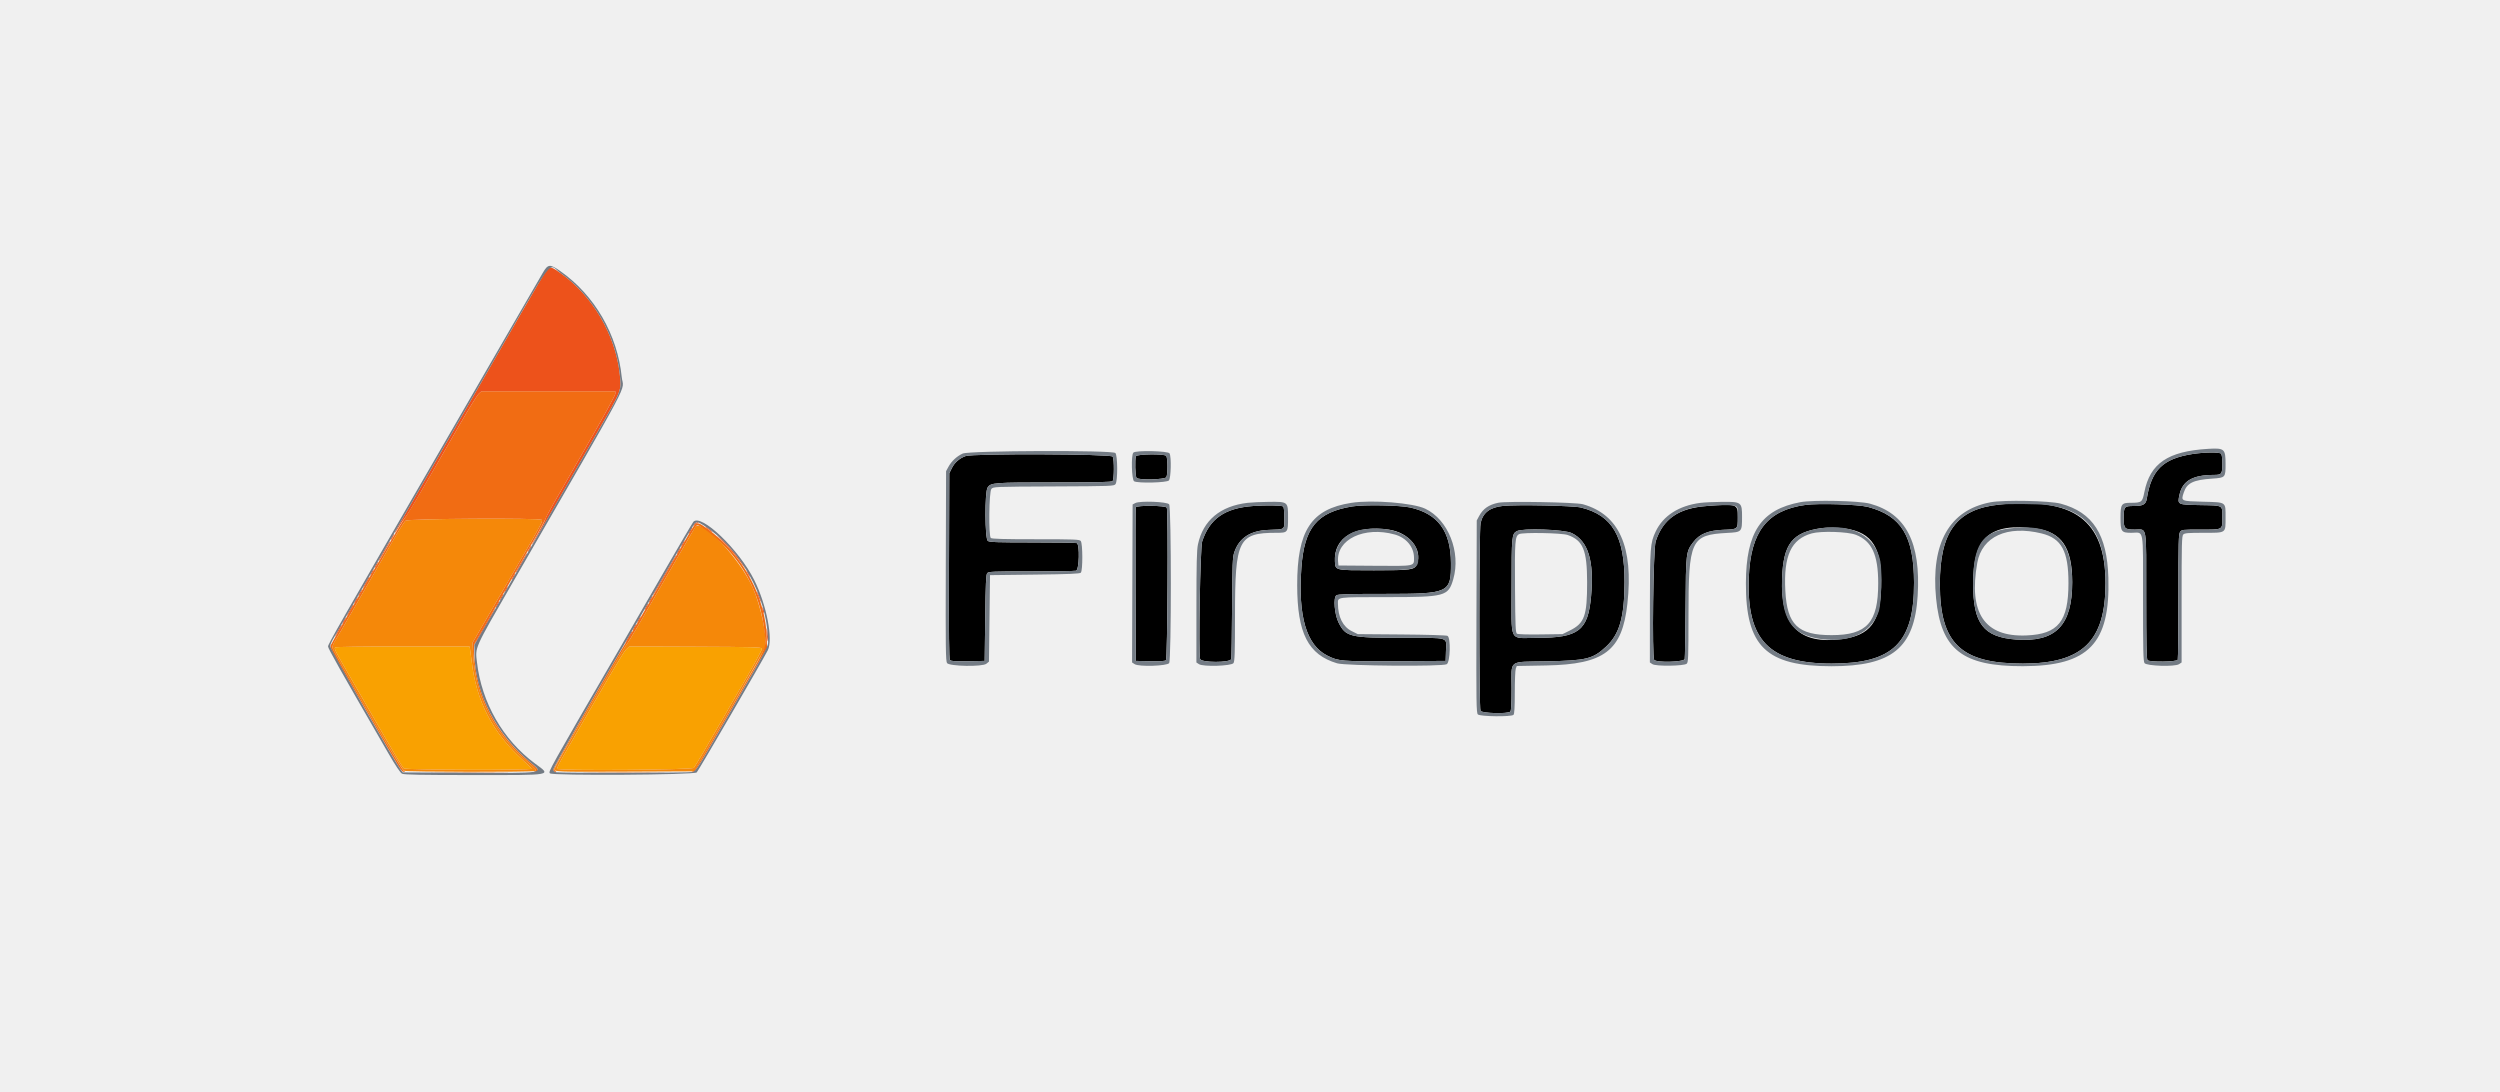
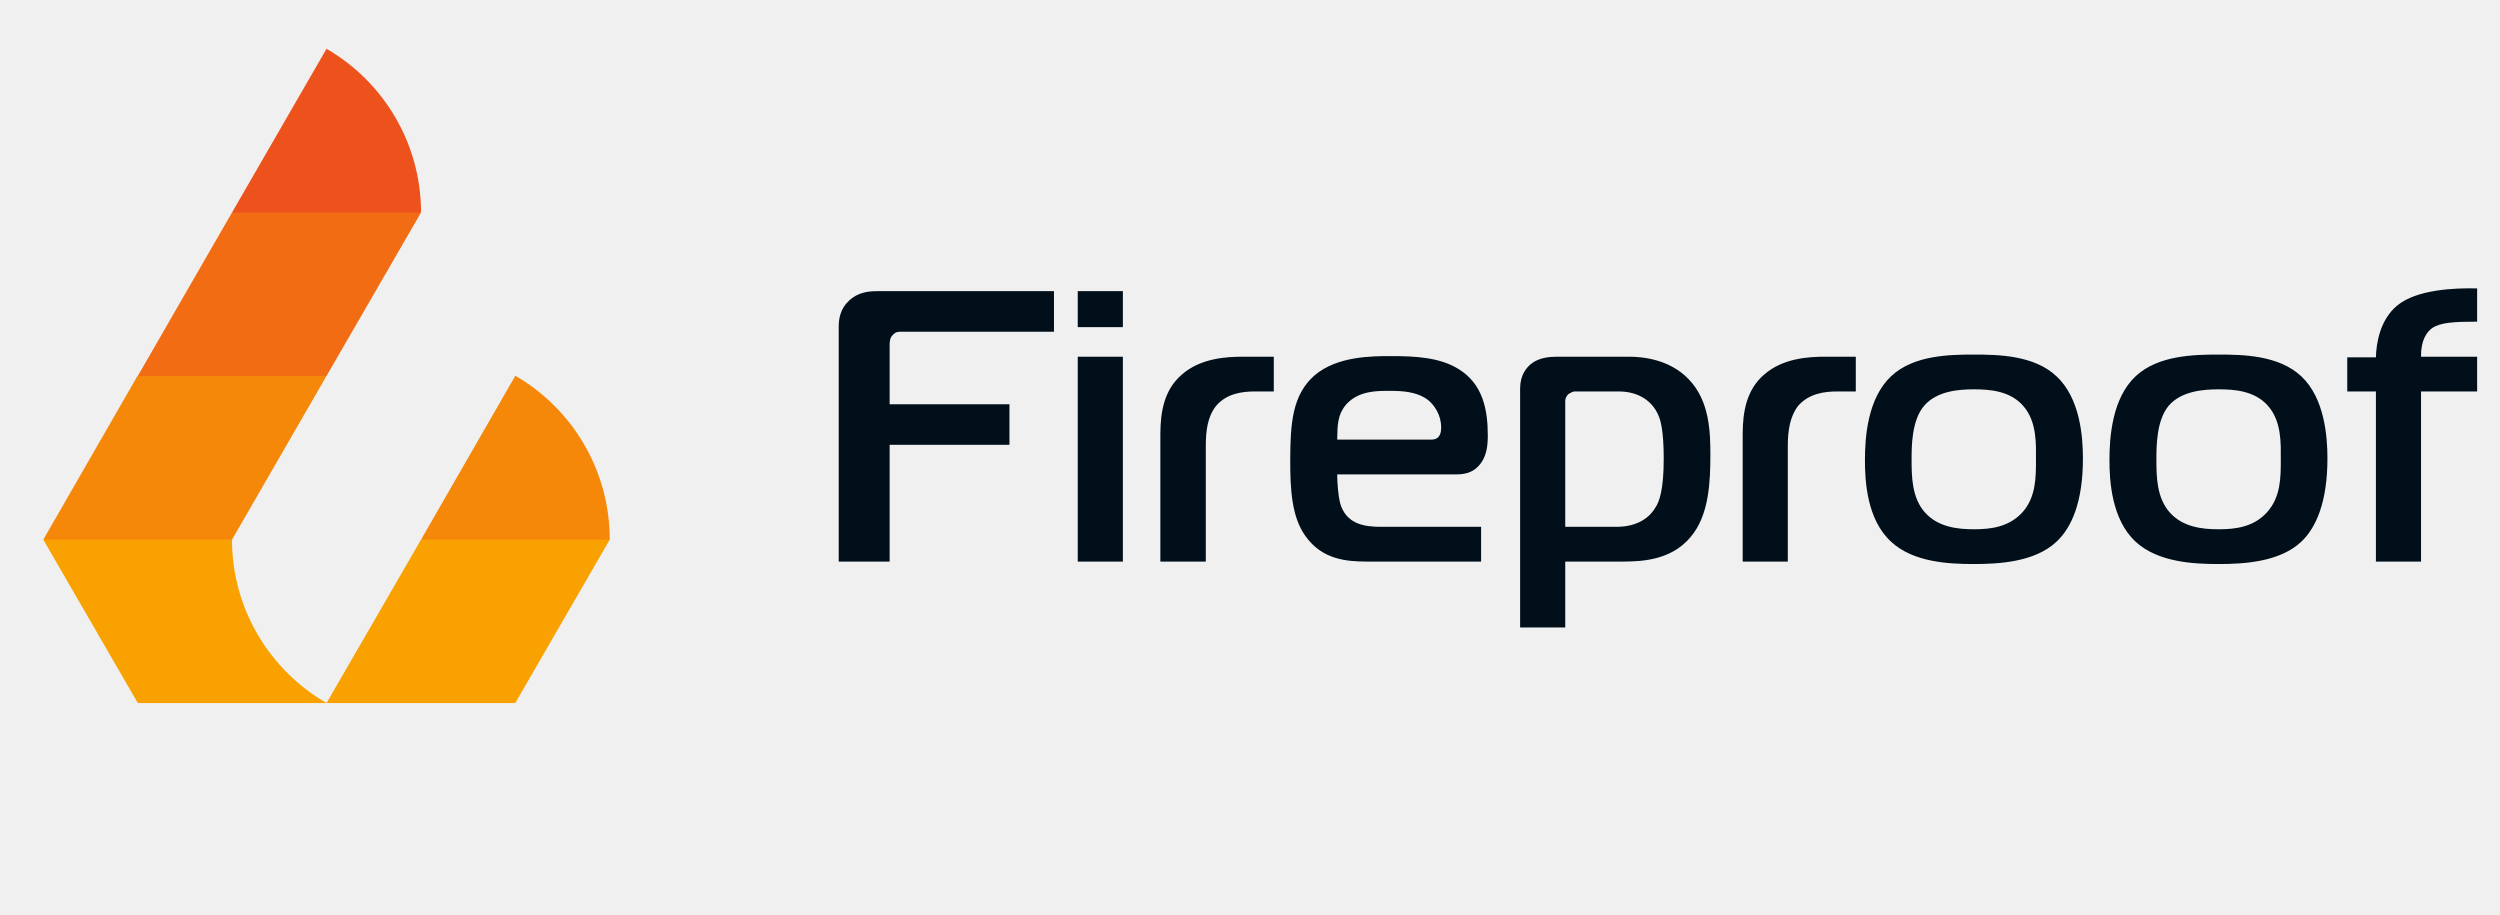
- <svg xmlns="http://www.w3.org/2000/svg" id="svg" version="1.1" width="400" height="174.614" viewBox="0, 0, 400,174.614">
-   <g id="svgg">
-     <path id="path0" d="M53.612 103.587 C 53.462 103.829,53.593 104.084,56.229 108.655 C 57.592 111.017,59.972 115.150,61.519 117.839 C 63.065 120.527,64.459 122.824,64.617 122.942 C 64.965 123.203,85.144 123.260,85.049 123.000 C 85.017 122.913,84.335 122.242,83.533 121.508 C 78.780 117.158,76.215 112.170,75.470 105.829 C 75.365 104.934,75.244 104.029,75.201 103.816 L 75.122 103.431 64.415 103.431 C 58.170 103.431,53.668 103.496,53.612 103.587 M100.188 103.901 C 99.764 104.297,96.923 109.120,90.115 121.000 C 89.524 122.031,89.079 122.938,89.127 123.015 C 89.326 123.337,110.732 123.181,111.008 122.856 C 111.148 122.691,111.842 121.552,112.551 120.326 C 113.261 119.099,114.576 116.822,115.476 115.266 C 116.375 113.709,118.203 110.546,119.538 108.236 C 120.873 105.926,121.942 103.919,121.915 103.776 C 121.871 103.548,120.572 103.511,111.280 103.472 L 100.694 103.428 100.188 103.901 " stroke="none" fill="#f9a101" fill-rule="evenodd" />
-     <path id="path1" d="M64.868 83.319 C 64.675 83.484,63.653 85.124,62.596 86.964 C 61.540 88.804,60.118 91.274,59.437 92.453 C 58.756 93.632,57.292 96.179,56.184 98.113 C 55.075 100.047,53.944 101.984,53.671 102.416 C 53.397 102.849,53.173 103.376,53.173 103.587 C 53.173 104.186,64.157 123.101,64.631 123.319 C 65.085 123.527,85.129 123.556,85.656 123.349 C 85.925 123.243,85.713 122.997,84.345 121.826 C 79.028 117.279,76.026 111.307,75.701 104.631 L 75.613 102.830 78.647 97.599 C 80.316 94.721,82.666 90.669,83.870 88.593 C 86.461 84.126,86.839 83.404,86.703 83.185 C 86.492 82.842,65.272 82.973,64.868 83.319 M111.215 84.350 C 111.111 84.516,110.136 86.195,109.047 88.081 C 107.958 89.966,106.241 92.937,105.230 94.683 C 104.220 96.428,102.773 98.937,102.015 100.257 C 101.257 101.578,100.392 102.967,100.093 103.345 C 99.479 104.119,88.868 122.454,88.731 122.975 C 88.592 123.506,88.765 123.514,100.236 123.462 L 111.022 123.413 111.300 123.003 C 112.062 121.879,122.325 103.972,122.420 103.602 C 122.806 102.093,121.738 96.915,120.444 94.024 C 118.310 89.255,112.171 82.819,111.215 84.350 M75.201 103.816 C 75.244 104.029,75.365 104.934,75.470 105.829 C 76.215 112.170,78.780 117.158,83.533 121.508 C 84.335 122.242,85.017 122.913,85.049 123.000 C 85.144 123.260,64.965 123.203,64.617 122.942 C 64.459 122.824,63.065 120.527,61.519 117.839 C 59.972 115.150,57.592 111.017,56.229 108.655 C 53.593 104.084,53.462 103.829,53.612 103.587 C 53.668 103.496,58.170 103.431,64.415 103.431 L 75.122 103.431 75.201 103.816 M121.915 103.776 C 121.942 103.919,120.873 105.926,119.538 108.236 C 118.203 110.546,116.375 113.709,115.476 115.266 C 114.576 116.822,113.261 119.099,112.551 120.326 C 111.842 121.552,111.148 122.691,111.008 122.856 C 110.732 123.181,89.326 123.337,89.127 123.015 C 89.079 122.938,89.524 122.031,90.115 121.000 C 96.923 109.120,99.764 104.297,100.188 103.901 L 100.694 103.428 111.280 103.472 C 120.572 103.511,121.871 103.548,121.915 103.776 " stroke="none" fill="#f58809" fill-rule="evenodd" />
-     <path id="path2" d="M76.601 62.993 C 76.362 63.205,75.060 65.309,73.706 67.667 C 71.336 71.796,69.873 74.324,66.658 79.846 C 65.834 81.261,64.939 82.689,64.670 83.019 C 64.225 83.565,53.641 101.775,53.047 103.017 C 52.730 103.678,52.190 102.634,58.538 113.636 C 64.250 123.538,64.229 123.504,64.634 123.488 C 64.872 123.478,64.862 123.446,64.580 123.308 C 64.150 123.097,53.173 104.118,53.173 103.587 C 53.173 103.376,53.397 102.849,53.671 102.416 C 53.944 101.984,55.075 100.047,56.184 98.113 C 57.292 96.179,58.756 93.632,59.437 92.453 C 60.118 91.274,61.540 88.804,62.596 86.964 C 63.653 85.124,64.675 83.484,64.868 83.319 C 65.272 82.973,86.492 82.842,86.703 83.185 C 86.839 83.404,86.461 84.126,83.870 88.593 C 82.666 90.669,80.316 94.721,78.647 97.599 L 75.613 102.830 75.701 104.631 C 76.026 111.307,79.028 117.279,84.345 121.826 C 85.713 122.997,85.925 123.243,85.656 123.349 C 85.369 123.461,85.376 123.476,85.720 123.487 C 86.403 123.508,86.143 123.029,84.949 122.065 C 79.564 117.721,76.316 111.572,75.871 104.882 C 75.788 103.636,75.823 103.227,76.048 102.790 C 76.203 102.492,78.747 98.056,81.702 92.933 C 84.657 87.811,87.162 83.366,87.269 83.057 C 87.494 82.409,88.255 81.058,94.152 70.848 C 96.519 66.748,98.456 63.216,98.456 63.000 L 98.456 62.607 87.745 62.607 L 77.035 62.607 76.601 62.993 M111.116 84.005 C 110.974 84.170,110.061 85.695,109.088 87.393 C 104.254 95.826,100.404 102.445,99.660 103.602 C 97.957 106.250,88.508 122.811,88.508 123.148 C 88.508 123.369,88.619 123.498,88.808 123.497 C 89.056 123.494,89.065 123.466,88.861 123.337 C 88.659 123.210,88.651 123.097,88.816 122.736 C 89.291 121.693,99.598 103.969,100.093 103.345 C 100.392 102.967,101.257 101.578,102.015 100.257 C 102.773 98.937,104.220 96.428,105.230 94.683 C 106.241 92.937,107.958 89.966,109.047 88.081 C 111.537 83.767,111.353 84.048,111.688 84.048 C 111.845 84.048,112.656 84.577,113.491 85.223 C 118.588 89.170,121.693 94.792,122.337 101.240 C 122.592 103.791,123.005 102.825,117.825 111.803 C 111.526 122.722,111.181 123.294,110.850 123.381 C 110.577 123.452,110.577 123.461,110.840 123.479 C 111.283 123.509,111.548 123.083,117.339 113.036 L 122.727 103.688 122.690 102.112 C 122.536 95.614,118.885 88.826,113.327 84.706 C 111.892 83.642,111.528 83.526,111.116 84.005 M70.026 123.628 C 72.832 123.654,77.425 123.654,80.232 123.628 C 83.038 123.601,80.742 123.580,75.129 123.580 C 69.515 123.580,67.219 123.601,70.026 123.628 M94.468 123.628 C 97.416 123.654,102.241 123.654,105.189 123.628 C 108.137 123.601,105.725 123.580,99.828 123.580 C 93.932 123.580,91.520 123.601,94.468 123.628 " stroke="none" fill="#f16c13" fill-rule="evenodd" />
-     <path id="path3" d="M87.538 43.094 C 87.347 43.308,85.503 46.415,83.441 50.000 C 81.378 53.585,78.868 57.946,77.864 59.691 C 76.860 61.437,74.765 65.064,73.208 67.753 C 71.650 70.442,68.908 75.189,67.113 78.302 C 65.319 81.415,63.679 84.252,63.469 84.605 C 63.260 84.959,63.128 85.249,63.178 85.249 C 63.228 85.249,63.517 84.813,63.822 84.281 C 64.126 83.749,64.581 83.074,64.832 82.780 C 65.083 82.487,65.911 81.166,66.673 79.846 C 67.435 78.525,68.775 76.209,69.652 74.700 C 70.528 73.190,72.352 70.026,73.706 67.667 C 75.060 65.309,76.362 63.205,76.601 62.993 L 77.035 62.607 87.745 62.607 L 98.456 62.607 98.456 63.000 C 98.456 63.216,96.519 66.748,94.152 70.848 C 88.268 81.036,87.494 82.408,87.269 83.053 C 87.162 83.360,86.695 84.269,86.231 85.073 C 85.184 86.886,84.983 87.274,85.206 87.050 C 85.300 86.955,86.842 84.331,88.633 81.218 C 90.424 78.105,93.529 72.716,95.534 69.242 C 99.561 62.264,99.451 62.549,99.158 59.848 C 98.475 53.562,94.827 47.332,89.708 43.712 C 88.258 42.686,87.975 42.606,87.538 43.094 M111.047 83.919 C 110.723 84.302,110.723 84.303,111.063 84.028 C 111.252 83.875,111.522 83.707,111.664 83.655 C 111.882 83.575,111.880 83.558,111.648 83.547 C 111.497 83.540,111.227 83.707,111.047 83.919 M112.864 84.273 C 112.864 84.316,113.148 84.566,113.494 84.831 C 113.841 85.095,114.070 85.223,114.004 85.116 C 113.868 84.897,112.864 84.154,112.864 84.273 M110.377 84.906 C 110.231 85.189,110.150 85.420,110.197 85.420 C 110.244 85.420,110.403 85.189,110.549 84.906 C 110.695 84.623,110.776 84.391,110.729 84.391 C 110.682 84.391,110.524 84.623,110.377 84.906 M115.622 86.632 C 116.431 87.428,117.577 88.735,118.170 89.537 C 119.340 91.122,119.627 91.454,119.133 90.652 C 118.265 89.245,116.344 87.018,115.108 85.984 C 114.441 85.428,114.598 85.624,115.622 86.632 M62.693 85.935 C 62.547 86.218,62.465 86.449,62.513 86.449 C 62.560 86.449,62.718 86.218,62.864 85.935 C 63.011 85.652,63.092 85.420,63.045 85.420 C 62.998 85.420,62.839 85.652,62.693 85.935 M109.177 86.964 C 109.030 87.247,108.949 87.479,108.996 87.479 C 109.044 87.479,109.202 87.247,109.348 86.964 C 109.495 86.681,109.576 86.449,109.529 86.449 C 109.481 86.449,109.323 86.681,109.177 86.964 M61.484 88.036 C 61.039 88.814,60.642 89.509,60.602 89.580 C 60.561 89.651,60.565 89.708,60.610 89.708 C 60.674 89.708,61.258 88.735,62.383 86.750 C 62.423 86.679,62.420 86.621,62.375 86.621 C 62.331 86.621,61.930 87.258,61.484 88.036 M84.648 87.822 C 84.502 88.105,84.421 88.336,84.468 88.336 C 84.515 88.336,84.674 88.105,84.820 87.822 C 84.966 87.539,85.047 87.307,85.000 87.307 C 84.953 87.307,84.795 87.539,84.648 87.822 M108.491 88.165 C 108.344 88.448,108.263 88.679,108.310 88.679 C 108.357 88.679,108.516 88.448,108.662 88.165 C 108.808 87.882,108.890 87.650,108.842 87.650 C 108.795 87.650,108.637 87.882,108.491 88.165 M83.440 89.923 C 82.994 90.701,82.597 91.396,82.557 91.467 C 82.517 91.537,82.520 91.595,82.565 91.595 C 82.630 91.595,83.213 90.621,84.338 88.636 C 84.379 88.566,84.375 88.508,84.330 88.508 C 84.286 88.508,83.885 89.145,83.440 89.923 M106.338 91.895 C 105.373 93.570,104.551 94.998,104.512 95.069 C 104.472 95.139,104.475 95.197,104.518 95.197 C 104.578 95.197,106.164 92.504,108.180 88.979 C 108.220 88.909,108.217 88.851,108.173 88.851 C 108.129 88.851,107.304 90.221,106.338 91.895 M60.120 90.395 C 59.974 90.678,59.893 90.909,59.940 90.909 C 59.987 90.909,60.145 90.678,60.292 90.395 C 60.438 90.111,60.519 89.880,60.472 89.880 C 60.425 89.880,60.266 90.111,60.120 90.395 M59.434 91.595 C 59.288 91.878,59.206 92.110,59.254 92.110 C 59.301 92.110,59.459 91.878,59.605 91.595 C 59.752 91.312,59.833 91.081,59.786 91.081 C 59.739 91.081,59.580 91.312,59.434 91.595 M119.640 91.767 C 119.786 92.050,119.944 92.281,119.992 92.281 C 120.039 92.281,119.958 92.050,119.811 91.767 C 119.665 91.484,119.507 91.252,119.459 91.252 C 119.412 91.252,119.493 91.484,119.640 91.767 M82.075 92.281 C 81.929 92.564,81.848 92.796,81.895 92.796 C 81.942 92.796,82.101 92.564,82.247 92.281 C 82.393 91.998,82.475 91.767,82.427 91.767 C 82.380 91.767,82.222 91.998,82.075 92.281 M58.954 92.410 C 58.915 92.481,58.666 92.925,58.401 93.396 C 58.136 93.868,57.999 94.177,58.096 94.082 C 58.345 93.842,59.229 92.281,59.117 92.281 C 59.067 92.281,58.993 92.339,58.954 92.410 M80.875 94.340 C 80.728 94.623,80.647 94.854,80.694 94.854 C 80.742 94.854,80.900 94.623,81.046 94.340 C 81.193 94.057,81.274 93.825,81.227 93.825 C 81.179 93.825,81.021 94.057,80.875 94.340 M57.547 94.854 C 57.401 95.137,57.320 95.369,57.367 95.369 C 57.414 95.369,57.572 95.137,57.719 94.854 C 57.865 94.571,57.946 94.340,57.899 94.340 C 57.852 94.340,57.694 94.571,57.547 94.854 M121.112 94.683 C 121.104 94.730,121.249 95.154,121.433 95.626 C 121.617 96.098,121.769 96.368,121.771 96.226 C 121.775 95.983,121.141 94.500,121.112 94.683 M80.189 95.540 C 80.042 95.823,79.961 96.055,80.008 96.055 C 80.056 96.055,80.214 95.823,80.360 95.540 C 80.507 95.257,80.588 95.026,80.541 95.026 C 80.493 95.026,80.335 95.257,80.189 95.540 M104.031 95.883 C 103.885 96.166,103.803 96.398,103.851 96.398 C 103.898 96.398,104.056 96.166,104.202 95.883 C 104.349 95.600,104.430 95.369,104.383 95.369 C 104.336 95.369,104.177 95.600,104.031 95.883 M56.861 96.055 C 56.715 96.338,56.634 96.569,56.681 96.569 C 56.728 96.569,56.886 96.338,57.033 96.055 C 57.179 95.772,57.260 95.540,57.213 95.540 C 57.166 95.540,57.007 95.772,56.861 96.055 M79.503 96.741 C 79.356 97.024,79.275 97.256,79.322 97.256 C 79.369 97.256,79.528 97.024,79.674 96.741 C 79.820 96.458,79.902 96.226,79.854 96.226 C 79.807 96.226,79.649 96.458,79.503 96.741 M103.345 97.084 C 103.198 97.367,103.117 97.599,103.164 97.599 C 103.212 97.599,103.370 97.367,103.516 97.084 C 103.663 96.801,103.744 96.569,103.697 96.569 C 103.649 96.569,103.491 96.801,103.345 97.084 M56.381 96.870 C 56.342 96.940,56.093 97.384,55.828 97.856 C 55.563 98.328,55.426 98.636,55.524 98.542 C 55.772 98.301,56.656 96.741,56.544 96.741 C 56.494 96.741,56.420 96.799,56.381 96.870 M121.985 97.256 C 121.993 97.701,122.263 98.433,122.269 98.027 C 122.272 97.839,122.208 97.530,122.127 97.341 C 122.037 97.131,121.981 97.098,121.985 97.256 M77.606 100.043 C 75.886 103.040,75.873 103.065,76.107 102.830 C 76.234 102.702,78.153 99.424,79.194 97.556 C 79.233 97.485,79.230 97.427,79.186 97.427 C 79.143 97.427,78.432 98.604,77.606 100.043 M102.144 99.142 C 101.998 99.425,101.917 99.657,101.964 99.657 C 102.011 99.657,102.169 99.425,102.316 99.142 C 102.462 98.859,102.543 98.628,102.496 98.628 C 102.449 98.628,102.290 98.859,102.144 99.142 M54.974 99.314 C 54.828 99.597,54.747 99.828,54.794 99.828 C 54.841 99.828,54.999 99.597,55.146 99.314 C 55.292 99.031,55.373 98.799,55.326 98.799 C 55.279 98.799,55.121 99.031,54.974 99.314 M101.458 100.343 C 101.312 100.626,101.230 100.858,101.278 100.858 C 101.325 100.858,101.483 100.626,101.630 100.343 C 101.776 100.060,101.857 99.828,101.810 99.828 C 101.763 99.828,101.604 100.060,101.458 100.343 M54.494 100.129 C 54.455 100.199,54.206 100.643,53.941 101.115 C 53.677 101.587,53.539 101.895,53.637 101.801 C 53.885 101.560,54.769 100.000,54.658 100.000 C 54.607 100.000,54.534 100.058,54.494 100.129 M122.662 101.215 C 122.673 101.632,122.743 102.204,122.818 102.487 C 122.900 102.799,122.916 102.529,122.860 101.801 C 122.753 100.438,122.631 100.076,122.662 101.215 M100.978 101.158 C 100.939 101.229,100.690 101.672,100.425 102.144 C 100.160 102.616,100.023 102.925,100.120 102.830 C 100.369 102.590,101.253 101.029,101.141 101.029 C 101.091 101.029,101.017 101.087,100.978 101.158 " stroke="none" fill="#ed521b" fill-rule="evenodd" />
-     <path id="path4" d="M350.772 72.649 C 346.059 73.396,344.228 75.192,343.485 79.798 C 343.338 80.710,342.887 80.961,341.392 80.961 C 339.881 80.961,339.794 81.067,339.794 82.910 C 339.794 84.594,339.932 84.734,341.595 84.734 C 343.571 84.734,343.396 83.707,343.396 95.347 C 343.396 102.953,343.447 105.471,343.602 105.626 C 343.944 105.968,348.304 105.909,348.438 105.561 C 348.495 105.411,348.542 100.836,348.542 95.393 C 348.542 86.714,348.575 85.450,348.809 85.115 C 349.068 84.746,349.168 84.734,352.148 84.734 C 355.749 84.734,355.576 84.835,355.572 82.730 C 355.568 80.777,355.765 80.884,352.064 80.818 C 348.358 80.752,348.373 80.760,348.708 79.191 C 349.188 76.945,350.824 75.992,354.211 75.988 C 355.471 75.986,355.575 75.849,355.575 74.185 C 355.575 73.333,355.495 72.716,355.369 72.590 C 355.096 72.318,352.664 72.349,350.772 72.649 M154.502 72.972 C 153.514 73.325,152.734 74.008,152.290 74.910 L 151.887 75.729 151.839 90.543 C 151.804 101.660,151.842 105.417,151.992 105.599 C 152.153 105.792,152.733 105.831,154.870 105.793 L 157.547 105.746 157.633 98.868 C 157.701 93.388,157.767 91.933,157.954 91.707 C 158.166 91.452,158.877 91.423,164.987 91.421 C 168.725 91.420,171.958 91.372,172.170 91.316 C 172.677 91.180,172.783 87.088,172.284 86.897 C 172.135 86.839,168.947 86.792,165.199 86.792 C 159.583 86.792,158.326 86.750,158.052 86.549 C 157.568 86.195,157.538 78.734,158.017 78.002 C 158.526 77.226,159.013 77.189,168.705 77.188 C 175.553 77.187,177.855 77.136,178.010 76.981 C 178.268 76.723,178.291 73.532,178.039 73.059 C 177.808 72.629,155.694 72.547,154.502 72.972 M181.751 72.999 C 181.557 73.504,181.637 76.251,181.852 76.467 C 182.239 76.853,186.399 76.743,186.615 76.341 C 186.866 75.872,186.843 73.190,186.587 72.933 C 186.245 72.591,181.884 72.650,181.751 72.999 M288.851 80.794 C 282.754 81.637,280.092 85.058,279.811 92.408 C 279.428 102.411,283.047 106.173,293.053 106.173 C 302.898 106.173,306.266 102.866,306.241 93.225 C 306.221 85.796,304.237 82.529,298.885 81.114 C 297.332 80.704,290.971 80.500,288.851 80.794 M319.897 80.734 C 313.081 81.435,310.373 85.063,310.381 93.482 C 310.390 102.968,313.750 106.178,323.666 106.174 C 333.199 106.170,336.878 102.587,336.878 93.310 C 336.878 83.235,331.843 79.506,319.897 80.734 M200.502 80.963 C 195.978 81.294,193.556 82.975,192.351 86.621 C 192.037 87.570,191.740 104.332,192.017 105.437 C 192.171 106.050,196.854 106.058,196.995 105.446 C 197.043 105.234,197.105 101.509,197.132 97.170 C 197.175 90.203,197.215 89.175,197.480 88.387 C 198.255 86.073,200.038 84.899,202.951 84.785 C 205.710 84.677,205.489 84.845,205.489 82.854 C 205.489 81.836,205.416 81.107,205.306 81.039 C 204.997 80.848,202.588 80.810,200.502 80.963 M216.375 81.027 C 210.732 81.947,208.687 84.409,208.223 90.843 C 207.665 98.581,209.020 103.201,212.341 104.884 C 214.156 105.804,214.579 105.839,223.273 105.791 L 231.304 105.746 231.353 104.142 C 231.424 101.857,232.089 102.058,224.458 102.058 C 215.967 102.058,215.331 101.907,214.172 99.606 C 213.518 98.307,213.298 95.634,213.815 95.256 C 214.068 95.072,215.617 95.026,221.602 95.025 C 231.877 95.023,232.178 94.881,232.150 90.051 C 232.120 84.978,230.074 82.195,225.643 81.202 C 223.995 80.832,218.234 80.723,216.375 81.027 M240.474 80.949 C 238.380 81.169,237.252 82.036,236.895 83.700 C 236.640 84.889,236.630 113.258,236.884 113.733 C 237.100 114.136,241.260 114.246,241.647 113.859 C 241.793 113.713,241.852 112.639,241.852 110.119 C 241.852 105.425,241.180 105.941,247.456 105.813 C 253.871 105.682,254.833 105.445,256.954 103.482 C 259.127 101.471,259.903 98.767,259.923 93.139 C 259.949 85.825,257.978 82.447,252.961 81.207 C 251.724 80.901,242.701 80.715,240.474 80.949 M273.156 80.957 C 268.549 81.305,266.098 82.988,264.909 86.621 C 264.518 87.816,264.303 105.138,264.674 105.585 C 265.067 106.058,269.439 105.933,269.550 105.446 C 269.598 105.234,269.660 101.509,269.688 97.170 C 269.745 88.383,269.759 88.271,270.925 86.744 C 271.919 85.441,273.319 84.863,275.701 84.769 C 278.102 84.674,278.045 84.724,278.045 82.736 C 278.045 80.619,277.975 80.593,273.156 80.957 M181.726 81.175 C 181.680 81.293,181.664 86.870,181.688 93.568 L 181.732 105.746 184.024 105.794 C 185.568 105.826,186.394 105.778,186.554 105.644 C 186.802 105.439,186.931 81.865,186.688 81.232 C 186.551 80.874,181.861 80.820,181.726 81.175 M295.278 84.571 C 299.624 85.199,301.152 87.706,300.987 93.939 C 300.838 99.544,299.246 101.653,294.711 102.255 C 287.865 103.163,284.854 100.109,285.129 92.539 C 285.330 87.005,286.758 85.182,291.424 84.500 C 292.311 84.371,294.124 84.404,295.278 84.571 M325.710 84.566 C 329.851 85.104,331.553 87.598,331.557 93.139 C 331.562 100.077,328.903 102.799,322.579 102.328 C 317.351 101.938,315.695 99.789,315.695 93.396 C 315.695 85.971,318.369 83.613,325.710 84.566 M222.213 84.741 C 225.478 85.207,227.674 87.938,226.686 90.302 C 226.317 91.185,225.839 91.250,219.811 91.249 C 213.513 91.247,213.661 91.281,213.584 89.818 C 213.385 85.987,216.813 83.970,222.213 84.741 M251.495 85.301 C 254.111 86.586,255.078 89.743,254.578 95.369 C 254.086 100.900,252.596 102.052,245.936 102.056 C 241.326 102.059,241.852 103.123,241.852 93.812 C 241.852 85.824,241.889 85.433,242.685 84.986 C 243.606 84.471,250.290 84.709,251.495 85.301 " stroke="none" fill="#000000" fill-rule="evenodd" />
-     <path id="path5" d="M86.820 43.696 C 86.450 44.333,83.848 48.829,81.038 53.688 C 78.229 58.546,73.294 67.075,70.073 72.642 C 54.420 99.689,52.487 103.073,52.487 103.430 C 52.487 103.765,54.248 106.885,62.119 120.495 C 63.283 122.507,64.051 123.654,64.327 123.794 C 64.653 123.959,67.275 124.009,75.653 124.011 C 88.716 124.014,88.230 124.104,85.624 122.181 C 80.483 118.387,77.070 112.443,76.317 105.971 C 76.029 103.495,75.800 104.007,82.031 93.210 C 101.875 58.820,99.730 62.862,99.478 60.337 C 98.803 53.548,95.143 47.236,89.644 43.374 C 87.967 42.197,87.673 42.230,86.820 43.696 M89.708 43.712 C 94.827 47.332,98.475 53.562,99.158 59.848 C 99.451 62.547,99.556 62.272,95.584 69.157 C 86.862 84.273,81.387 93.743,78.745 98.285 L 75.901 103.173 75.921 104.717 C 76.002 110.892,79.460 117.576,84.856 121.985 C 87.039 123.769,87.429 123.707,74.375 123.638 L 64.445 123.585 64.084 123.101 C 63.149 121.851,52.830 103.780,52.830 103.394 C 52.830 103.212,53.016 102.740,53.244 102.346 C 54.435 100.284,64.941 82.070,67.459 77.702 C 69.063 74.919,71.650 70.442,73.207 67.753 C 74.765 65.064,76.860 61.437,77.864 59.691 C 89.223 39.947,87.559 42.192,89.708 43.712 M353.345 71.811 C 346.861 72.196,344.004 74.130,343.094 78.752 C 342.777 80.359,342.665 80.446,340.908 80.446 C 339.425 80.446,339.280 80.661,339.280 82.847 C 339.280 85.067,339.411 85.249,341.016 85.249 C 343.089 85.249,342.882 84.089,342.882 95.685 C 342.882 104.114,342.921 105.821,343.125 106.099 C 343.467 106.568,347.970 106.707,348.638 106.270 L 349.057 105.996 349.057 95.892 C 349.057 86.935,349.087 85.757,349.326 85.518 C 349.550 85.294,350.094 85.249,352.559 85.249 C 356.248 85.249,356.089 85.358,356.089 82.824 C 356.089 80.241,356.286 80.379,352.458 80.274 C 348.920 80.178,348.946 80.191,349.402 78.809 C 349.906 77.283,350.908 76.787,353.906 76.583 C 356.087 76.434,356.089 76.432,356.089 74.206 C 356.089 71.825,355.899 71.659,353.345 71.811 M154.031 72.569 C 153.086 72.996,152.236 73.788,151.743 74.700 L 151.372 75.386 151.325 90.570 C 151.284 103.583,151.313 105.803,151.525 106.093 C 151.910 106.620,157.186 106.710,157.815 106.201 L 158.233 105.862 158.319 98.943 L 158.405 92.024 165.558 91.938 C 171.106 91.872,172.760 91.802,172.933 91.630 C 173.258 91.305,173.247 86.955,172.921 86.562 C 172.709 86.306,171.989 86.278,165.708 86.278 C 160.510 86.278,158.678 86.225,158.525 86.072 C 158.158 85.705,158.242 78.690,158.619 78.236 C 158.917 77.877,158.991 77.874,168.582 77.831 C 177.922 77.789,178.252 77.776,178.487 77.454 C 178.855 76.951,178.834 72.855,178.461 72.482 C 177.986 72.007,155.094 72.089,154.031 72.569 M181.338 72.419 C 180.952 72.804,181.062 76.794,181.464 77.009 C 182.097 77.348,186.695 77.235,187.023 76.873 C 187.355 76.506,187.438 73.122,187.129 72.544 C 186.913 72.140,181.729 72.027,181.338 72.419 M355.369 72.590 C 355.495 72.716,355.575 73.333,355.575 74.185 C 355.575 75.849,355.471 75.986,354.211 75.988 C 350.824 75.992,349.188 76.945,348.708 79.191 C 348.373 80.760,348.358 80.752,352.064 80.818 C 355.765 80.884,355.568 80.777,355.572 82.730 C 355.576 84.835,355.749 84.734,352.148 84.734 C 349.168 84.734,349.068 84.746,348.809 85.115 C 348.575 85.450,348.542 86.714,348.542 95.393 C 348.542 100.836,348.495 105.411,348.438 105.561 C 348.304 105.909,343.944 105.968,343.602 105.626 C 343.447 105.471,343.396 102.953,343.396 95.347 C 343.396 83.707,343.571 84.734,341.595 84.734 C 339.932 84.734,339.794 84.594,339.794 82.910 C 339.794 81.067,339.881 80.961,341.392 80.961 C 342.887 80.961,343.338 80.710,343.485 79.798 C 344.228 75.192,346.059 73.396,350.772 72.649 C 352.664 72.349,355.096 72.318,355.369 72.590 M178.039 73.059 C 178.291 73.532,178.268 76.723,178.010 76.981 C 177.855 77.136,175.553 77.187,168.705 77.188 C 159.013 77.189,158.526 77.226,158.017 78.002 C 157.538 78.734,157.568 86.195,158.052 86.549 C 158.326 86.750,159.583 86.792,165.199 86.792 C 168.947 86.792,172.135 86.839,172.284 86.897 C 172.783 87.088,172.677 91.180,172.170 91.316 C 171.958 91.372,168.725 91.420,164.987 91.421 C 158.877 91.423,158.166 91.452,157.954 91.707 C 157.767 91.933,157.701 93.388,157.633 98.868 L 157.547 105.746 154.870 105.793 C 152.733 105.831,152.153 105.792,151.992 105.599 C 151.842 105.417,151.804 101.660,151.839 90.543 L 151.887 75.729 152.290 74.910 C 152.734 74.008,153.514 73.325,154.502 72.972 C 155.694 72.547,177.808 72.629,178.039 73.059 M186.587 72.933 C 186.843 73.190,186.866 75.872,186.615 76.341 C 186.399 76.743,182.239 76.853,181.852 76.467 C 181.637 76.251,181.557 73.504,181.751 72.999 C 181.884 72.650,186.245 72.591,186.587 72.933 M288.055 80.348 C 281.782 81.529,279.367 85.123,279.342 93.310 C 279.313 103.428,282.585 106.599,293.053 106.599 C 302.729 106.599,306.316 103.665,306.827 95.330 C 307.350 86.795,304.947 82.154,299.194 80.586 C 297.480 80.119,290.106 79.961,288.055 80.348 M318.496 80.362 C 311.919 81.599,308.918 86.882,309.771 95.723 C 310.563 103.938,313.984 106.613,323.671 106.592 C 334.175 106.570,337.641 102.984,337.341 92.453 C 337.143 85.530,334.864 81.979,329.726 80.589 C 327.958 80.110,320.623 79.962,318.496 80.362 M181.647 80.490 L 181.218 80.713 181.174 93.354 L 181.130 105.994 181.550 106.269 C 182.218 106.707,186.721 106.568,187.064 106.099 C 187.427 105.602,187.427 81.191,187.064 80.693 C 186.753 80.267,182.388 80.103,181.647 80.490 M199.624 80.453 C 195.234 80.965,192.486 83.264,191.672 87.108 C 191.481 88.006,191.429 90.144,191.427 97.123 L 191.424 105.996 191.842 106.270 C 192.510 106.707,197.013 106.568,197.356 106.099 C 197.556 105.824,197.599 104.479,197.602 98.381 C 197.608 86.316,198.145 85.249,204.213 85.249 C 206.064 85.249,206.089 85.216,206.089 82.806 C 206.089 80.264,206.092 80.266,203.026 80.297 C 201.786 80.309,200.256 80.380,199.624 80.453 M216.216 80.455 C 209.781 81.455,207.539 84.870,207.550 93.654 C 207.560 101.337,209.310 104.755,213.938 106.131 C 215.335 106.547,230.873 106.671,231.483 106.271 C 232.049 105.901,232.146 102.029,231.598 101.735 C 231.423 101.641,228.283 101.547,224.265 101.515 L 217.238 101.458 216.295 100.991 C 214.863 100.282,214.081 98.727,214.069 96.561 C 214.063 95.505,213.793 95.540,221.927 95.540 C 231.212 95.540,231.729 95.401,232.519 92.686 C 233.780 88.346,231.710 83.131,228.035 81.392 C 226.055 80.456,219.541 79.939,216.216 80.455 M239.708 80.443 C 238.189 80.766,237.283 81.397,236.656 82.569 L 236.278 83.276 236.231 98.655 C 236.190 112.531,236.212 114.060,236.458 114.307 C 236.808 114.656,241.820 114.715,242.161 114.374 C 242.307 114.228,242.367 113.187,242.367 110.783 C 242.367 108.921,242.439 107.210,242.526 106.979 L 242.685 106.561 247.372 106.474 C 256.690 106.302,259.551 104.131,260.382 96.602 C 261.386 87.500,259.063 82.309,253.259 80.679 C 252.101 80.354,241.033 80.161,239.708 80.443 M272.052 80.461 C 268.617 80.905,266.100 82.519,264.906 85.043 C 264.036 86.881,263.986 87.545,263.982 97.123 L 263.979 105.996 264.398 106.270 C 264.951 106.632,269.420 106.572,269.871 106.197 C 270.126 105.985,270.155 105.226,270.158 98.564 C 270.163 86.381,270.534 85.583,276.325 85.269 C 278.711 85.140,278.724 85.126,278.728 82.711 C 278.732 80.344,278.630 80.268,275.522 80.296 C 274.221 80.308,272.659 80.382,272.052 80.461 M298.885 81.114 C 304.237 82.529,306.221 85.796,306.241 93.225 C 306.266 102.866,302.898 106.173,293.053 106.173 C 283.047 106.173,279.428 102.411,279.811 92.408 C 280.092 85.058,282.754 81.637,288.851 80.794 C 290.971 80.500,297.332 80.704,298.885 81.114 M327.530 80.807 C 334.019 81.599,336.878 85.423,336.878 93.310 C 336.878 102.587,333.199 106.170,323.666 106.174 C 313.750 106.178,310.390 102.968,310.381 93.482 C 310.373 85.063,313.081 81.435,319.897 80.734 C 321.317 80.588,326.112 80.634,327.530 80.807 M205.306 81.039 C 205.416 81.107,205.489 81.836,205.489 82.854 C 205.489 84.845,205.710 84.677,202.951 84.785 C 200.038 84.899,198.255 86.073,197.480 88.387 C 197.215 89.175,197.175 90.203,197.132 97.170 C 197.105 101.509,197.043 105.234,196.995 105.446 C 196.854 106.058,192.171 106.050,192.017 105.437 C 191.740 104.332,192.037 87.570,192.351 86.621 C 193.556 82.975,195.978 81.294,200.502 80.963 C 202.588 80.810,204.997 80.848,205.306 81.039 M225.643 81.202 C 230.074 82.195,232.120 84.978,232.150 90.051 C 232.178 94.881,231.877 95.023,221.602 95.025 C 215.617 95.026,214.068 95.072,213.815 95.256 C 213.298 95.634,213.518 98.307,214.172 99.606 C 215.331 101.907,215.967 102.058,224.458 102.058 C 232.089 102.058,231.424 101.857,231.353 104.142 L 231.304 105.746 223.273 105.791 C 214.579 105.839,214.156 105.804,212.341 104.884 C 209.020 103.201,207.665 98.581,208.223 90.843 C 208.687 84.409,210.732 81.947,216.375 81.027 C 218.234 80.723,223.995 80.832,225.643 81.202 M252.961 81.207 C 257.978 82.447,259.949 85.825,259.923 93.139 C 259.903 98.767,259.127 101.471,256.954 103.482 C 254.833 105.445,253.871 105.682,247.456 105.813 C 241.180 105.941,241.852 105.425,241.852 110.119 C 241.852 112.639,241.793 113.713,241.647 113.859 C 241.260 114.246,237.100 114.136,236.884 113.733 C 236.630 113.258,236.640 84.889,236.895 83.700 C 237.252 82.036,238.380 81.169,240.474 80.949 C 242.701 80.715,251.724 80.901,252.961 81.207 M277.605 80.956 C 278.034 81.119,278.045 81.163,278.045 82.736 C 278.045 84.724,278.102 84.674,275.701 84.769 C 273.319 84.863,271.919 85.441,270.925 86.744 C 269.759 88.271,269.745 88.383,269.688 97.170 C 269.660 101.509,269.598 105.234,269.550 105.446 C 269.439 105.933,265.067 106.058,264.674 105.585 C 264.303 105.138,264.518 87.816,264.909 86.621 C 265.849 83.750,267.774 81.970,270.669 81.294 C 272.413 80.887,276.853 80.671,277.605 80.956 M186.688 81.232 C 186.931 81.865,186.802 105.439,186.554 105.644 C 186.394 105.778,185.568 105.826,184.024 105.794 L 181.732 105.746 181.688 93.568 C 181.664 86.870,181.680 81.293,181.726 81.175 C 181.861 80.820,186.551 80.874,186.688 81.232 M110.939 83.491 C 110.795 83.656,108.650 87.303,106.173 91.595 C 103.696 95.888,100.416 101.561,98.883 104.202 C 87.733 123.415,87.710 123.456,87.988 123.734 C 88.392 124.139,111.074 123.995,111.476 123.585 C 111.777 123.277,121.981 105.748,122.849 104.046 C 123.730 102.320,122.655 96.760,120.674 92.796 C 118.236 87.917,112.155 82.103,110.939 83.491 M112.617 84.070 C 118.424 87.746,122.689 95.299,122.870 102.230 C 122.903 103.521,123.526 102.317,116.752 114.065 C 111.657 122.902,111.361 123.373,110.806 123.522 C 110.260 123.668,89.762 123.707,89.044 123.563 C 88.666 123.488,88.508 123.359,88.508 123.126 C 88.508 122.862,95.447 110.623,99.141 104.374 C 99.587 103.619,101.326 100.609,103.006 97.684 C 108.314 88.445,110.829 84.143,111.106 83.834 C 111.471 83.424,111.637 83.450,112.617 84.070 M291.424 84.500 C 286.758 85.182,285.330 87.005,285.129 92.539 C 284.893 99.041,286.587 101.645,291.452 102.258 C 296.094 102.843,299.365 101.269,300.596 97.856 C 300.999 96.738,301.174 91.422,300.861 89.822 C 300.078 85.831,296.423 83.770,291.424 84.500 M321.396 84.563 C 317.092 85.114,315.695 87.279,315.695 93.396 C 315.695 99.789,317.351 101.938,322.579 102.328 C 328.903 102.799,331.562 100.077,331.557 93.139 C 331.552 86.199,328.530 83.649,321.396 84.563 M217.878 84.753 C 215.198 85.200,213.451 87.261,213.584 89.818 C 213.661 91.281,213.513 91.247,219.811 91.249 C 226.499 91.251,226.930 91.133,226.930 89.305 C 226.930 85.910,222.949 83.909,217.878 84.753 M242.685 84.986 C 241.889 85.433,241.852 85.824,241.852 93.812 C 241.852 103.123,241.326 102.059,245.936 102.056 C 252.596 102.052,254.086 100.900,254.578 95.369 C 255.078 89.743,254.111 86.586,251.495 85.301 C 250.290 84.709,243.606 84.471,242.685 84.986 M326.658 85.351 C 329.848 86.133,330.960 88.193,330.954 93.310 C 330.946 99.438,329.314 101.465,324.221 101.672 C 317.530 101.943,314.930 98.094,316.367 90.043 C 317.116 85.843,321.156 84.001,326.658 85.351 M296.942 85.570 C 299.495 86.567,300.512 88.772,300.512 93.310 C 300.512 99.621,298.716 101.622,293.053 101.622 C 287.655 101.622,285.939 99.973,285.653 94.511 C 285.360 88.912,286.583 86.262,289.884 85.343 C 291.371 84.929,295.656 85.067,296.942 85.570 M223.181 85.527 C 225.004 86.038,226.232 87.522,226.240 89.224 C 226.246 90.628,226.493 90.577,219.925 90.525 L 214.151 90.480 214.095 89.894 C 213.755 86.322,218.274 84.150,223.181 85.527 M250.835 85.601 C 253.289 86.459,253.931 88.019,253.939 93.139 C 253.947 98.543,253.522 99.728,251.151 100.895 L 250.008 101.458 246.488 101.508 C 244.330 101.538,242.868 101.491,242.710 101.386 C 242.490 101.238,242.446 100.198,242.403 94.132 C 242.350 86.495,242.402 85.805,243.061 85.459 C 243.639 85.155,249.885 85.269,250.835 85.601 " stroke="none" fill="#737b84" fill-rule="evenodd" />
+ <svg xmlns="http://www.w3.org/2000/svg" xml:space="preserve" version="1.1" style="shape-rendering:geometricPrecision; text-rendering:geometricPrecision; image-rendering:optimizeQuality; fill-rule:evenodd; clip-rule:evenodd" viewBox="4200 7100 8200 3000">
+   <defs>
+     <style type="text/css">
+    
+     .fil2 {fill:none}
+     .fil1 {fill:#000F1A}
+     .fil4 {fill:#EE521C}
+     .fil3 {fill:#F16C12}
+     .fil5 {fill:#F58709}
+     .fil6 {fill:#F9A100}
+     .fil0 {fill:white}
+    
+   </style>
+   </defs>
+   <g id="Layer_x0020_1">
+     <g id="_745206000">
+       <path class="fil1" d="M7118 8942l0 -383 393 0 0 -133 -393 0 0 -192c0,-12 0,-26 11,-36 10,-11 20,-10 31,-10l497 0 0 -133 -578 0c-30,0 -65,3 -95,32 -27,25 -33,57 -33,85l0 770 167 0zm617 0l148 0 0 -672 -148 0 0 672zm148 -769l0 -118 -148 0 0 118 148 0zm123 769l149 0 0 -379c0,-51 6,-97 34,-132 35,-41 87,-47 126,-47l63 0 0 -114 -101 0c-52,0 -139,4 -201,59 -57,49 -70,121 -70,195l0 418zm1052 0l0 -114 -328 0c-54,0 -116,-8 -135,-80 -5,-20 -9,-63 -9,-92l390 0c27,0 52,-5 72,-26 28,-28 32,-67 32,-101 0,-85 -16,-169 -95,-218 -62,-39 -143,-43 -222,-43 -63,0 -177,0 -251,63 -73,64 -80,156 -80,282 0,88 4,181 49,244 55,79 136,85 205,85l372 0zm-472 -400c1,-45 0,-81 30,-116 41,-45 102,-44 141,-44 42,0 90,2 127,30 21,17 43,49 43,90 0,18 -4,40 -33,40l-308 0zm748 400l187 0c69,0 173,-5 236,-96 48,-69 53,-165 53,-254 0,-73 -2,-177 -71,-248 -64,-67 -154,-74 -197,-74l-235 0c-25,0 -58,3 -83,22 -17,13 -38,38 -38,82l0 784 148 0 0 -216zm0 -114l0 -412c0,-7 2,-15 10,-23 5,-3 14,-9 20,-9l146 0c66,0 110,33 129,77 8,17 18,53 18,144 0,100 -14,141 -28,161 -16,27 -53,62 -127,62l-168 0zm582 114l148 0 0 -379c0,-51 7,-97 34,-132 36,-41 88,-47 127,-47l62 0 0 -114 -100 0c-52,0 -139,4 -201,59 -57,49 -70,121 -70,195l0 418zm758 -679c-80,0 -198,2 -271,71 -77,72 -86,199 -86,275 0,68 6,195 86,268 73,68 191,73 271,73 77,0 199,-5 271,-73 50,-46 87,-131 87,-273 0,-71 -9,-198 -87,-270 -73,-69 -191,-71 -271,-71zm-204 345c0,-44 0,-130 42,-178 42,-48 114,-53 162,-53 53,0 118,5 161,53 47,52 43,128 43,178 0,58 0,122 -44,172 -45,49 -104,56 -160,56 -53,0 -118,-7 -161,-56 -42,-48 -43,-117 -43,-172zm1007 -345c-80,0 -198,2 -272,71 -77,72 -86,199 -86,275 0,68 7,195 86,268 74,68 192,73 272,73 77,0 199,-5 271,-73 49,-46 86,-131 86,-273 0,-71 -9,-198 -86,-270 -74,-69 -191,-71 -271,-71zm-204 345c0,-44 0,-130 41,-178 42,-48 115,-53 163,-53 53,0 118,5 161,53 47,52 43,128 43,178 0,58 0,122 -45,172 -44,49 -104,56 -159,56 -54,0 -118,-7 -161,-56 -42,-48 -43,-117 -43,-172zm868 334l0 -558 184 0 0 -114 -184 0c-1,-54 19,-82 38,-95 27,-17 70,-20 146,-20l0 -109c-76,-2 -199,4 -262,56 -57,47 -69,125 -70,170l-94 0 0 112 94 0 0 558 148 0z" />
+       <g>
+         <line class="fil2" x1="5271" y1="7260" x2="4342" y2="8870" />
+         <polygon class="fil3" points="5581,7797 5298,7721 4961,7797 4652,8333 4652,8333 4877,8396 5271,8333 " />
+         <path class="fil4" d="M4961 7797l302 0 318 0c0,-229 -125,-430 -310,-537l0 0 -310 537z" />
+         <path class="fil5" d="M5271 8333l-619 0c0,0 0,0 0,0 -1,0 -1,0 -1,0l-309 537 362 120 257 -120 310 -537 0 0zm310 537l277 107 342 -107 0 0c0,-229 -124,-430 -309,-537l-1 0 -309 537z" />
+         <path class="fil6" d="M4961 8870l-619 0 310 536 0 0 619 0c-185,-107 -310,-307 -310,-536l0 0zm1239 0l-619 0 -310 536 619 0 310 -536z" />
+       </g>
+     </g>
  </g>
</svg>
